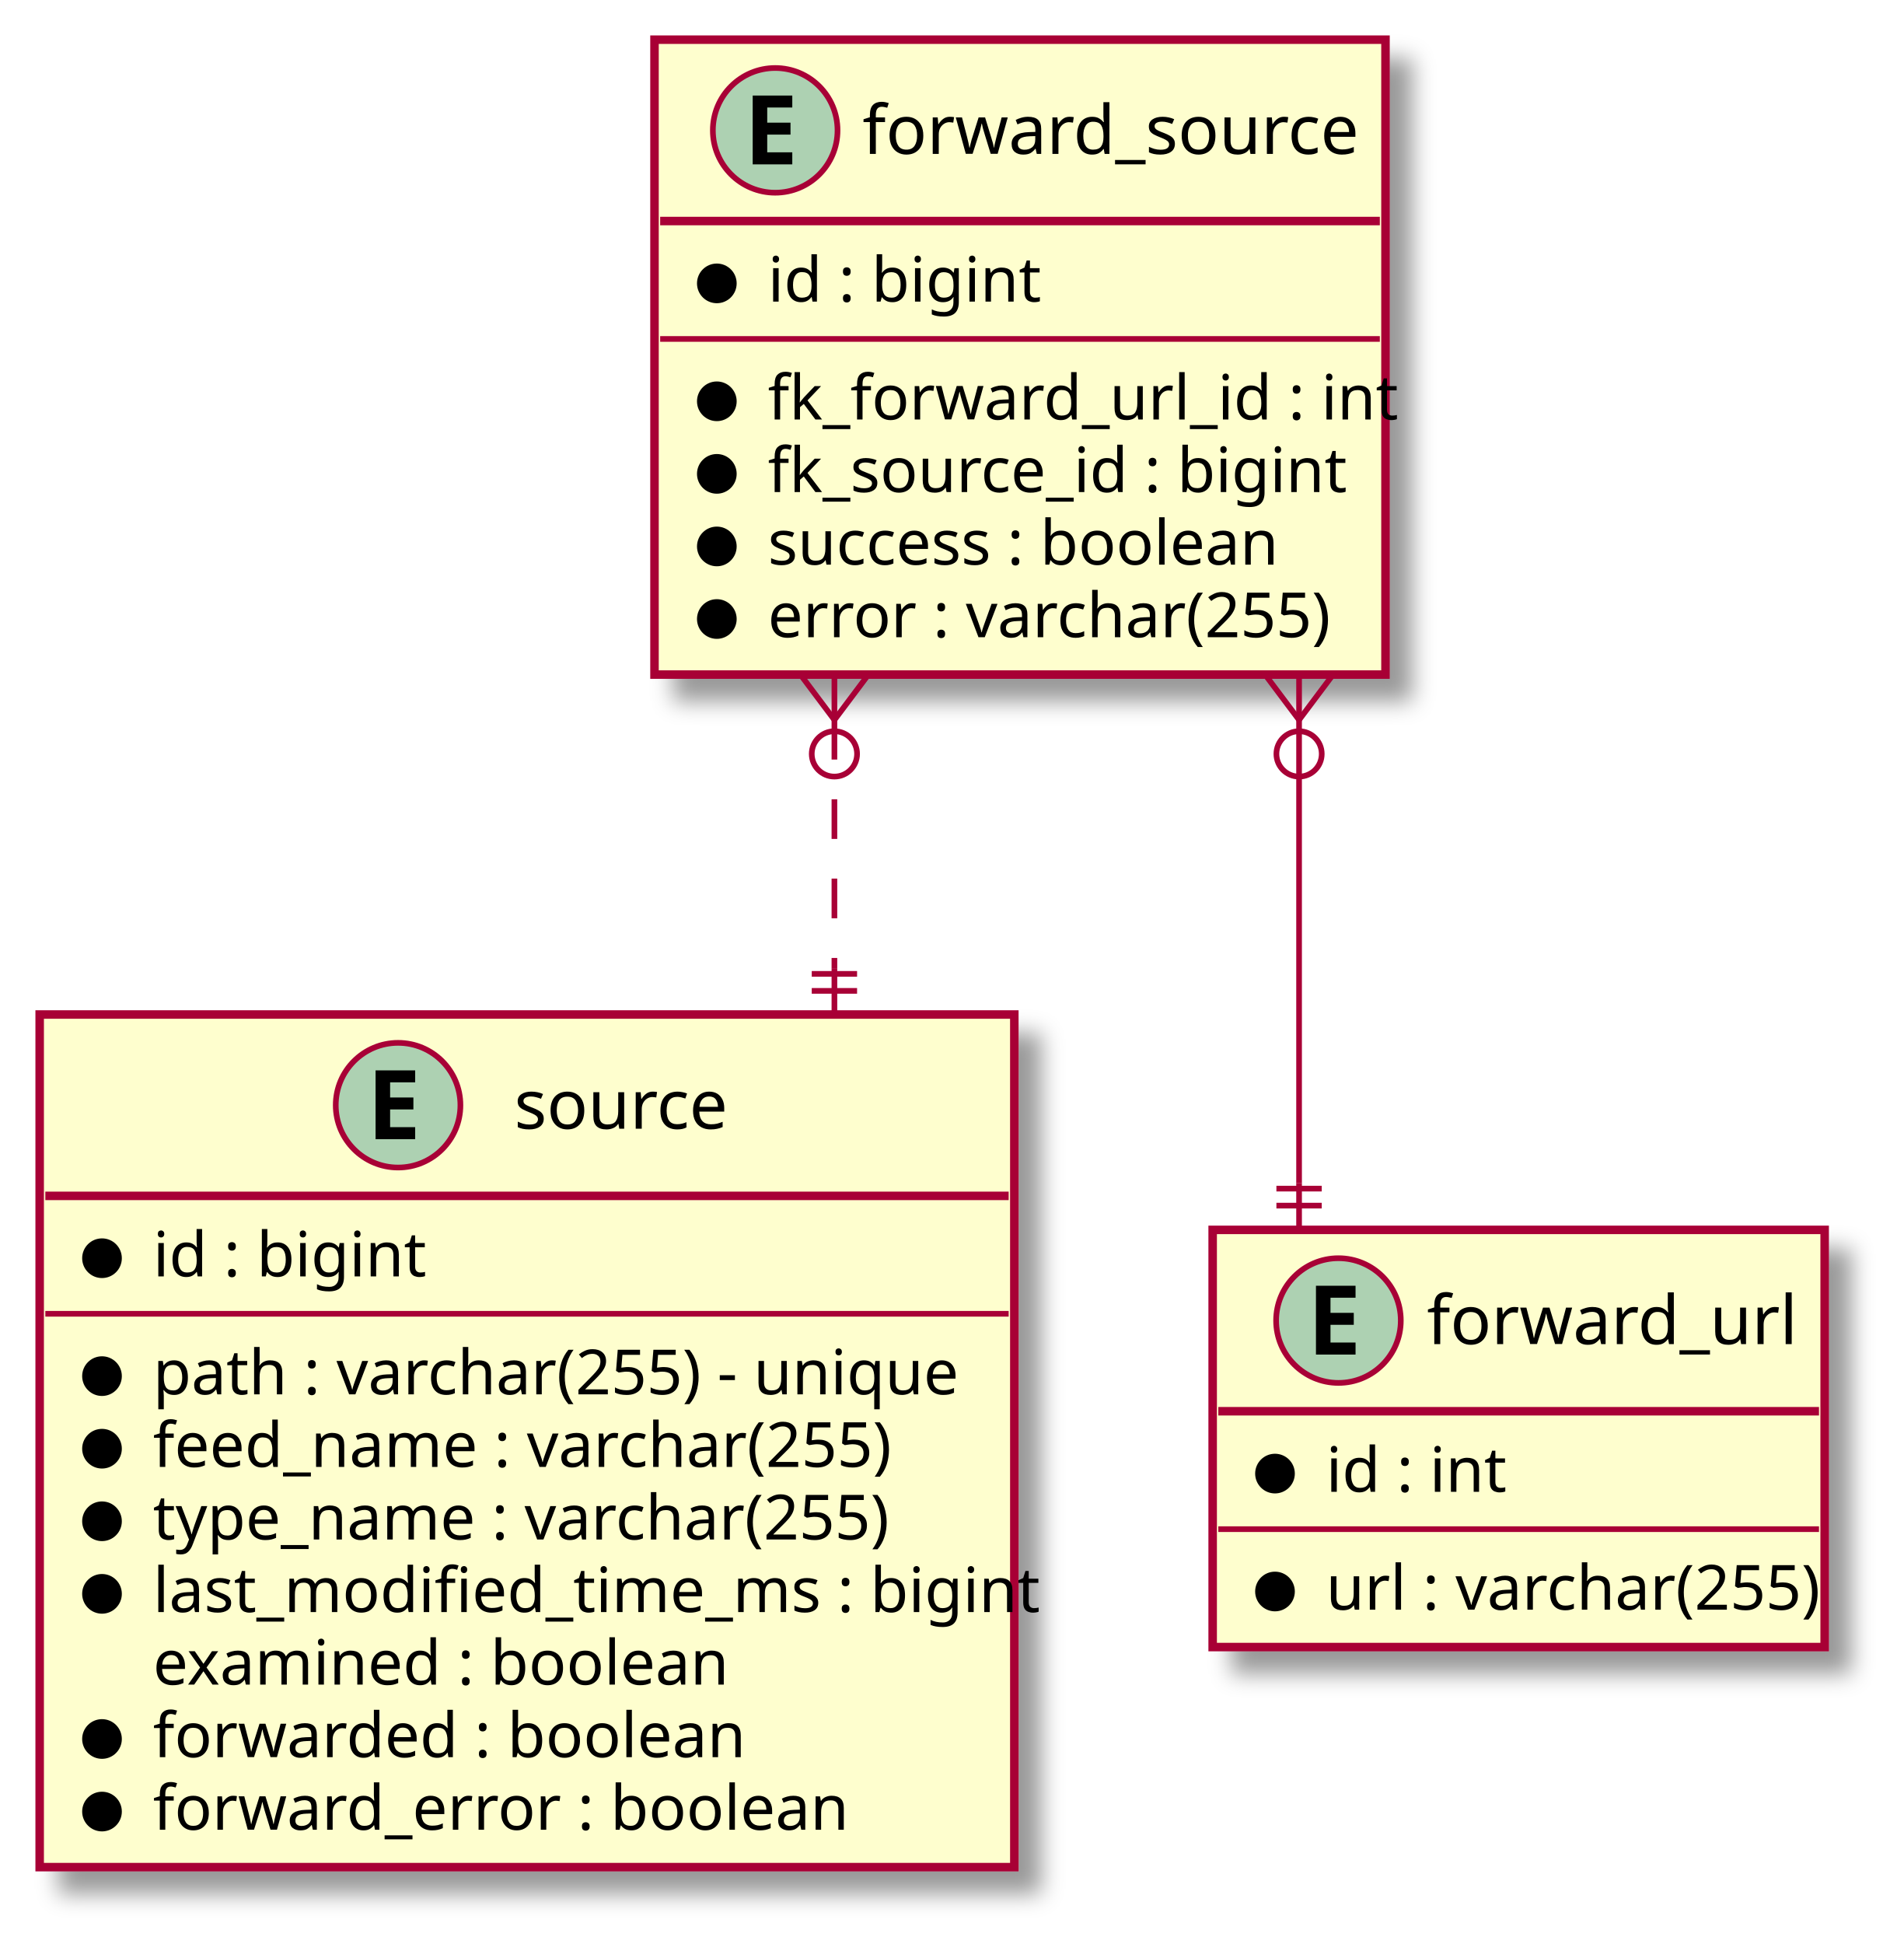
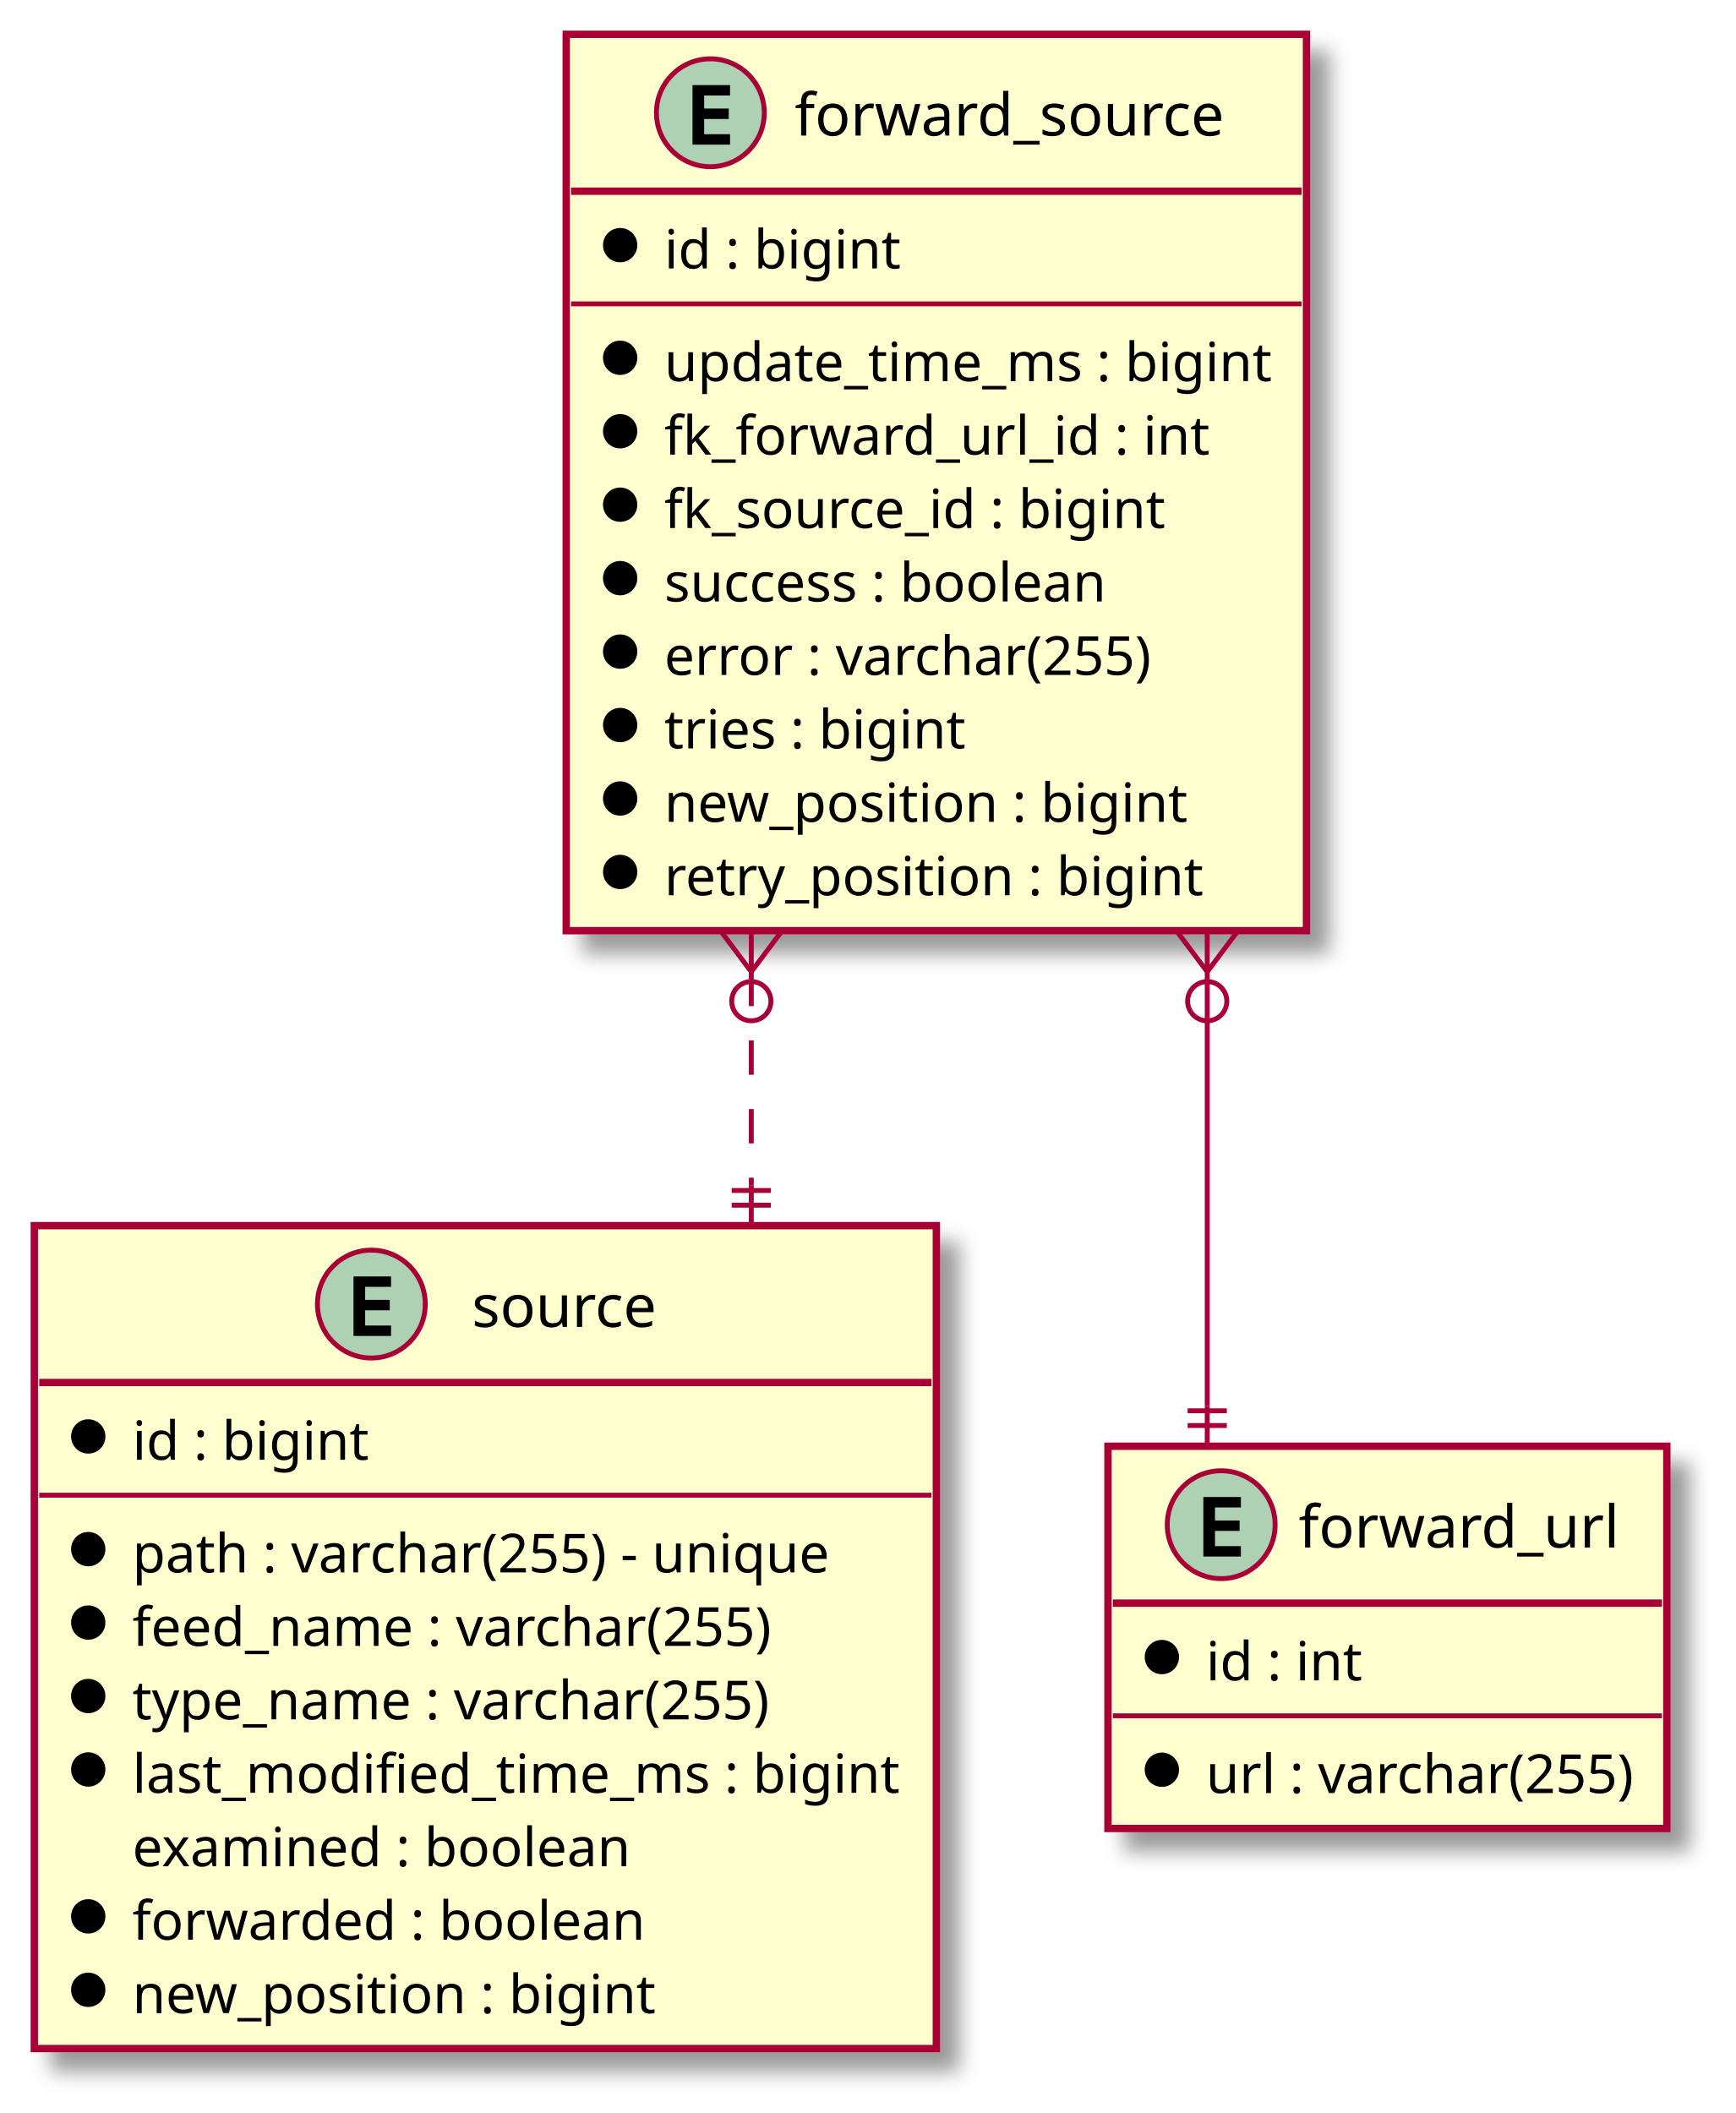
- <svg xmlns="http://www.w3.org/2000/svg" contentScriptType="application/ecmascript" contentStyleType="text/css" height="343px" preserveAspectRatio="none" style="width:336px;height:343px;" version="1.1" viewBox="0 0 336 343" width="336px" zoomAndPan="magnify">
+ <svg xmlns="http://www.w3.org/2000/svg" contentScriptType="application/ecmascript" contentStyleType="text/css" height="431px" preserveAspectRatio="none" style="width:354px;height:431px;background:#FFFFFF;" version="1.1" viewBox="0 0 354 431" width="354px" zoomAndPan="magnify">
  <defs>
-     <filter height="300%" id="fmyl8r3v15snx" width="300%" x="-1" y="-1">
+     <filter height="300%" id="f1abnp16vlfik5" width="300%" x="-1" y="-1">
      <feGaussianBlur result="blurOut" stdDeviation="2.0" />
      <feColorMatrix in="blurOut" result="blurOut2" type="matrix" values="0 0 0 0 0 0 0 0 0 0 0 0 0 0 0 0 0 0 .4 0" />
      <feOffset dx="4.0" dy="4.0" in="blurOut2" result="blurOut3" />
      <feBlend in="SourceGraphic" in2="blurOut3" mode="normal" />
    </filter>
  </defs>
  <g>
-     <rect codeLine="5" fill="#FEFECE" filter="url(#fmyl8r3v15snx)" height="150.438" id="source" style="stroke:#A80036;stroke-width:1.5;" width="172" x="7" y="179" />
-     <ellipse cx="70.25" cy="195" fill="#ADD1B2" rx="11" ry="11" style="stroke:#A80036;stroke-width:1.0;" />
-     <path d="M73.266,201 L66.281,201 L66.281,188.859 L73.266,188.859 L73.266,190.969 L68.844,190.969 L68.844,193.641 L72.953,193.641 L72.953,195.75 L68.844,195.75 L68.844,198.875 L73.266,198.875 L73.266,201 Z " fill="#000000" />
-     <text fill="#000000" font-family="sans-serif" font-size="12" lengthAdjust="spacing" textLength="37" x="90.75" y="199.154">source</text>
-     <line style="stroke:#A80036;stroke-width:1.5;" x1="8" x2="178" y1="211" y2="211" />
-     <ellipse cx="18" cy="222" fill="#000000" rx="3" ry="3" style="stroke:#000000;stroke-width:1.0;" />
-     <text fill="#000000" font-family="sans-serif" font-size="11" lengthAdjust="spacing" textLength="43" x="27" y="225.21">id : bigint</text>
-     <line style="stroke:#A80036;stroke-width:1.0;" x1="8" x2="178" y1="231.805" y2="231.805" />
-     <ellipse cx="18" cy="242.805" fill="#000000" rx="3" ry="3" style="stroke:#000000;stroke-width:1.0;" />
-     <text fill="#000000" font-family="sans-serif" font-size="11" lengthAdjust="spacing" textLength="134" x="27" y="246.015">path : varchar(255) - unique</text>
-     <ellipse cx="18" cy="255.609" fill="#000000" rx="3" ry="3" style="stroke:#000000;stroke-width:1.0;" />
-     <text fill="#000000" font-family="sans-serif" font-size="11" lengthAdjust="spacing" textLength="125" x="27" y="258.82">feed_name : varchar(255)</text>
-     <ellipse cx="18" cy="268.414" fill="#000000" rx="3" ry="3" style="stroke:#000000;stroke-width:1.0;" />
-     <text fill="#000000" font-family="sans-serif" font-size="11" lengthAdjust="spacing" textLength="125" x="27" y="271.625">type_name : varchar(255)</text>
-     <ellipse cx="18" cy="281.219" fill="#000000" rx="3" ry="3" style="stroke:#000000;stroke-width:1.0;" />
-     <text fill="#000000" font-family="sans-serif" font-size="11" lengthAdjust="spacing" textLength="146" x="27" y="284.429">last_modified_time_ms : bigint</text>
-     <text fill="#000000" font-family="sans-serif" font-size="11" lengthAdjust="spacing" textLength="95" x="27" y="297.234">examined : boolean</text>
-     <ellipse cx="18" cy="306.828" fill="#000000" rx="3" ry="3" style="stroke:#000000;stroke-width:1.0;" />
-     <text fill="#000000" font-family="sans-serif" font-size="11" lengthAdjust="spacing" textLength="97" x="27" y="310.039">forwarded : boolean</text>
-     <ellipse cx="18" cy="319.633" fill="#000000" rx="3" ry="3" style="stroke:#000000;stroke-width:1.0;" />
-     <text fill="#000000" font-family="sans-serif" font-size="11" lengthAdjust="spacing" textLength="114" x="27" y="322.843">forward_error : boolean</text>
-     <rect codeLine="17" fill="#FEFECE" filter="url(#fmyl8r3v15snx)" height="73.609" id="forward_url" style="stroke:#A80036;stroke-width:1.5;" width="108" x="214" y="217" />
-     <ellipse cx="236.2" cy="233" fill="#ADD1B2" rx="11" ry="11" style="stroke:#A80036;stroke-width:1.0;" />
-     <path d="M239.216,239 L232.231,239 L232.231,226.859 L239.216,226.859 L239.216,228.969 L234.794,228.969 L234.794,231.641 L238.903,231.641 L238.903,233.75 L234.794,233.75 L234.794,236.875 L239.216,236.875 L239.216,239 Z " fill="#000000" />
-     <text fill="#000000" font-family="sans-serif" font-size="12" lengthAdjust="spacing" textLength="60" x="251.8" y="237.154">forward_url</text>
-     <line style="stroke:#A80036;stroke-width:1.5;" x1="215" x2="321" y1="249" y2="249" />
-     <ellipse cx="225" cy="260" fill="#000000" rx="3" ry="3" style="stroke:#000000;stroke-width:1.0;" />
-     <text fill="#000000" font-family="sans-serif" font-size="11" lengthAdjust="spacing" textLength="29" x="234" y="263.21">id : int</text>
-     <line style="stroke:#A80036;stroke-width:1.0;" x1="215" x2="321" y1="269.805" y2="269.805" />
-     <ellipse cx="225" cy="280.805" fill="#000000" rx="3" ry="3" style="stroke:#000000;stroke-width:1.0;" />
-     <text fill="#000000" font-family="sans-serif" font-size="11" lengthAdjust="spacing" textLength="82" x="234" y="284.015">url : varchar(255)</text>
-     <rect codeLine="23" fill="#FEFECE" filter="url(#fmyl8r3v15snx)" height="112.023" id="forward_source" style="stroke:#A80036;stroke-width:1.5;" width="129" x="115.5" y="7" />
-     <ellipse cx="136.8" cy="23" fill="#ADD1B2" rx="11" ry="11" style="stroke:#A80036;stroke-width:1.0;" />
-     <path d="M139.816,29 L132.831,29 L132.831,16.859 L139.816,16.859 L139.816,18.969 L135.394,18.969 L135.394,21.641 L139.503,21.641 L139.503,23.75 L135.394,23.75 L135.394,26.875 L139.816,26.875 L139.816,29 Z " fill="#000000" />
-     <text fill="#000000" font-family="sans-serif" font-size="12" lengthAdjust="spacing" textLength="83" x="152.2" y="27.154">forward_source</text>
-     <line style="stroke:#A80036;stroke-width:1.5;" x1="116.5" x2="243.5" y1="39" y2="39" />
+     <rect codeLine="5" fill="#FEFECE" filter="url(#f1abnp16vlfik5)" height="167.855" id="source" style="stroke:#A80036;stroke-width:1.5;" width="184" x="7" y="250" />
+     <ellipse cx="75.75" cy="266" fill="#ADD1B2" rx="11" ry="11" style="stroke:#A80036;stroke-width:1.0;" />
+     <path d="M72.109,272.5 L72.109,260.359 L79.766,260.359 L79.766,262.484 L74.484,262.484 L74.484,265.141 L79.5,265.141 L79.5,267.266 L74.484,267.266 L74.484,270.375 L79.766,270.375 L79.766,272.5 L72.109,272.5 Z " fill="#000000" />
+     <text fill="#000000" font-family="sans-serif" font-size="12" lengthAdjust="spacing" textLength="38" x="96.25" y="270.656">source</text>
+     <line style="stroke:#A80036;stroke-width:1.5;" x1="8" x2="190" y1="282" y2="282" />
+     <ellipse cx="18" cy="293" fill="#000000" rx="3" ry="3" style="stroke:#000000;stroke-width:1.0;" />
+     <text fill="#000000" font-family="sans-serif" font-size="11" lengthAdjust="spacing" textLength="50" x="27" y="297.759">id : bigint</text>
+     <line style="stroke:#A80036;stroke-width:1.0;" x1="8" x2="190" y1="304.982" y2="304.982" />
+     <ellipse cx="18" cy="315.982" fill="#000000" rx="3" ry="3" style="stroke:#000000;stroke-width:1.0;" />
+     <text fill="#000000" font-family="sans-serif" font-size="11" lengthAdjust="spacing" textLength="144" x="27" y="320.741">path : varchar(255) - unique</text>
+     <ellipse cx="18" cy="330.964" fill="#000000" rx="3" ry="3" style="stroke:#000000;stroke-width:1.0;" />
+     <text fill="#000000" font-family="sans-serif" font-size="11" lengthAdjust="spacing" textLength="130" x="27" y="335.723">feed_name : varchar(255)</text>
+     <ellipse cx="18" cy="345.946" fill="#000000" rx="3" ry="3" style="stroke:#000000;stroke-width:1.0;" />
+     <text fill="#000000" font-family="sans-serif" font-size="11" lengthAdjust="spacing" textLength="130" x="27" y="350.705">type_name : varchar(255)</text>
+     <ellipse cx="18" cy="360.928" fill="#000000" rx="3" ry="3" style="stroke:#000000;stroke-width:1.0;" />
+     <text fill="#000000" font-family="sans-serif" font-size="11" lengthAdjust="spacing" textLength="158" x="27" y="365.687">last_modified_time_ms : bigint</text>
+     <text fill="#000000" font-family="sans-serif" font-size="11" lengthAdjust="spacing" textLength="103" x="27" y="380.668">examined : boolean</text>
+     <ellipse cx="18" cy="390.891" fill="#000000" rx="3" ry="3" style="stroke:#000000;stroke-width:1.0;" />
+     <text fill="#000000" font-family="sans-serif" font-size="11" lengthAdjust="spacing" textLength="108" x="27" y="395.65">forwarded : boolean</text>
+     <ellipse cx="18" cy="405.873" fill="#000000" rx="3" ry="3" style="stroke:#000000;stroke-width:1.0;" />
+     <text fill="#000000" font-family="sans-serif" font-size="11" lengthAdjust="spacing" textLength="110" x="27" y="410.632">new_position : bigint</text>
+     <rect codeLine="17" fill="#FEFECE" filter="url(#f1abnp16vlfik5)" height="77.964" id="forward_url" style="stroke:#A80036;stroke-width:1.5;" width="114" x="226" y="295" />
+     <ellipse cx="249.1" cy="311" fill="#ADD1B2" rx="11" ry="11" style="stroke:#A80036;stroke-width:1.0;" />
+     <path d="M245.459,317.5 L245.459,305.359 L253.116,305.359 L253.116,307.484 L247.834,307.484 L247.834,310.141 L252.85,310.141 L252.85,312.266 L247.834,312.266 L247.834,315.375 L253.116,315.375 L253.116,317.5 L245.459,317.5 Z " fill="#000000" />
+     <text fill="#000000" font-family="sans-serif" font-size="12" lengthAdjust="spacing" textLength="64" x="264.9" y="315.656">forward_url</text>
+     <line style="stroke:#A80036;stroke-width:1.5;" x1="227" x2="339" y1="327" y2="327" />
+     <ellipse cx="237" cy="338" fill="#000000" rx="3" ry="3" style="stroke:#000000;stroke-width:1.0;" />
+     <text fill="#000000" font-family="sans-serif" font-size="11" lengthAdjust="spacing" textLength="33" x="246" y="342.759">id : int</text>
+     <line style="stroke:#A80036;stroke-width:1.0;" x1="227" x2="339" y1="349.982" y2="349.982" />
+     <ellipse cx="237" cy="360.982" fill="#000000" rx="3" ry="3" style="stroke:#000000;stroke-width:1.0;" />
+     <text fill="#000000" font-family="sans-serif" font-size="11" lengthAdjust="spacing" textLength="88" x="246" y="365.741">url : varchar(255)</text>
+     <rect codeLine="23" fill="#FEFECE" filter="url(#f1abnp16vlfik5)" height="182.837" id="forward_source" style="stroke:#A80036;stroke-width:1.5;" width="151" x="115.5" y="7" />
+     <ellipse cx="144.9" cy="23" fill="#ADD1B2" rx="11" ry="11" style="stroke:#A80036;stroke-width:1.0;" />
+     <path d="M141.259,29.5 L141.259,17.359 L148.916,17.359 L148.916,19.484 L143.634,19.484 L143.634,22.141 L148.65,22.141 L148.65,24.266 L143.634,24.266 L143.634,27.375 L148.916,27.375 L148.916,29.5 L141.259,29.5 Z " fill="#000000" />
+     <text fill="#000000" font-family="sans-serif" font-size="12" lengthAdjust="spacing" textLength="87" x="162.1" y="27.656">forward_source</text>
+     <line style="stroke:#A80036;stroke-width:1.5;" x1="116.5" x2="265.5" y1="39" y2="39" />
    <ellipse cx="126.5" cy="50" fill="#000000" rx="3" ry="3" style="stroke:#000000;stroke-width:1.0;" />
-     <text fill="#000000" font-family="sans-serif" font-size="11" lengthAdjust="spacing" textLength="43" x="135.5" y="53.21">id : bigint</text>
-     <line style="stroke:#A80036;stroke-width:1.0;" x1="116.5" x2="243.5" y1="59.805" y2="59.805" />
-     <ellipse cx="126.5" cy="70.805" fill="#000000" rx="3" ry="3" style="stroke:#000000;stroke-width:1.0;" />
-     <text fill="#000000" font-family="sans-serif" font-size="11" lengthAdjust="spacing" textLength="103" x="135.5" y="74.015">fk_forward_url_id : int</text>
-     <ellipse cx="126.5" cy="83.609" fill="#000000" rx="3" ry="3" style="stroke:#000000;stroke-width:1.0;" />
-     <text fill="#000000" font-family="sans-serif" font-size="11" lengthAdjust="spacing" textLength="94" x="135.5" y="86.82">fk_source_id : bigint</text>
-     <ellipse cx="126.5" cy="96.414" fill="#000000" rx="3" ry="3" style="stroke:#000000;stroke-width:1.0;" />
-     <text fill="#000000" font-family="sans-serif" font-size="11" lengthAdjust="spacing" textLength="84" x="135.5" y="99.624">success : boolean</text>
-     <ellipse cx="126.5" cy="109.219" fill="#000000" rx="3" ry="3" style="stroke:#000000;stroke-width:1.0;" />
-     <text fill="#000000" font-family="sans-serif" font-size="11" lengthAdjust="spacing" textLength="94" x="135.5" y="112.429">error : varchar(255)</text>
-     <path codeLine="32" d="M229.25,127.02 C229.25,127.02 229.25,208.72 229.25,208.72 " fill="none" id="forward_source-forward_url" style="stroke:#A80036;stroke-width:1.0;" />
-     <line style="stroke:#A80036;stroke-width:1.0;" x1="233.25" x2="225.25" y1="212.72" y2="212.72" />
-     <line style="stroke:#A80036;stroke-width:1.0;" x1="233.25" x2="225.25" y1="209.72" y2="209.72" />
-     <line style="stroke:#A80036;stroke-width:1.0;" x1="229.25" x2="229.25" y1="208.72" y2="216.72" />
-     <line style="stroke:#A80036;stroke-width:1.0;" x1="229.25" x2="223.25" y1="127.02" y2="119.02" />
-     <line style="stroke:#A80036;stroke-width:1.0;" x1="229.25" x2="235.25" y1="127.02" y2="119.02" />
-     <line style="stroke:#A80036;stroke-width:1.0;" x1="229.25" x2="229.25" y1="127.02" y2="119.02" />
-     <ellipse cx="229.25" cy="133.02" rx="4" ry="4" style="stroke:#A80036;stroke-width:1.0;fill:none;" />
-     <path codeLine="33" d="M147.25,127.02 C147.25,127.02 147.25,170.83 147.25,170.83 " fill="none" id="forward_source-source" style="stroke:#A80036;stroke-width:1.0;stroke-dasharray:7.0,7.0;" />
-     <line style="stroke:#A80036;stroke-width:1.0;" x1="151.25" x2="143.25" y1="174.83" y2="174.83" />
-     <line style="stroke:#A80036;stroke-width:1.0;" x1="151.25" x2="143.25" y1="171.83" y2="171.83" />
-     <line style="stroke:#A80036;stroke-width:1.0;" x1="147.25" x2="147.25" y1="170.83" y2="178.83" />
-     <line style="stroke:#A80036;stroke-width:1.0;" x1="147.25" x2="141.25" y1="127.02" y2="119.02" />
-     <line style="stroke:#A80036;stroke-width:1.0;" x1="147.25" x2="153.25" y1="127.02" y2="119.02" />
-     <line style="stroke:#A80036;stroke-width:1.0;" x1="147.25" x2="147.25" y1="127.02" y2="119.02" />
-     <ellipse cx="147.25" cy="133.02" rx="4" ry="4" style="stroke:#A80036;stroke-width:1.0;fill:none;" />
+     <text fill="#000000" font-family="sans-serif" font-size="11" lengthAdjust="spacing" textLength="50" x="135.5" y="54.759">id : bigint</text>
+     <line style="stroke:#A80036;stroke-width:1.0;" x1="116.5" x2="265.5" y1="61.982" y2="61.982" />
+     <ellipse cx="126.5" cy="72.982" fill="#000000" rx="3" ry="3" style="stroke:#000000;stroke-width:1.0;" />
+     <text fill="#000000" font-family="sans-serif" font-size="11" lengthAdjust="spacing" textLength="125" x="135.5" y="77.741">update_time_ms : bigint</text>
+     <ellipse cx="126.5" cy="87.964" fill="#000000" rx="3" ry="3" style="stroke:#000000;stroke-width:1.0;" />
+     <text fill="#000000" font-family="sans-serif" font-size="11" lengthAdjust="spacing" textLength="116" x="135.5" y="92.723">fk_forward_url_id : int</text>
+     <ellipse cx="126.5" cy="102.946" fill="#000000" rx="3" ry="3" style="stroke:#000000;stroke-width:1.0;" />
+     <text fill="#000000" font-family="sans-serif" font-size="11" lengthAdjust="spacing" textLength="105" x="135.5" y="107.705">fk_source_id : bigint</text>
+     <ellipse cx="126.5" cy="117.928" fill="#000000" rx="3" ry="3" style="stroke:#000000;stroke-width:1.0;" />
+     <text fill="#000000" font-family="sans-serif" font-size="11" lengthAdjust="spacing" textLength="90" x="135.5" y="122.686">success : boolean</text>
+     <ellipse cx="126.5" cy="132.909" fill="#000000" rx="3" ry="3" style="stroke:#000000;stroke-width:1.0;" />
+     <text fill="#000000" font-family="sans-serif" font-size="11" lengthAdjust="spacing" textLength="101" x="135.5" y="137.668">error : varchar(255)</text>
+     <ellipse cx="126.5" cy="147.891" fill="#000000" rx="3" ry="3" style="stroke:#000000;stroke-width:1.0;" />
+     <text fill="#000000" font-family="sans-serif" font-size="11" lengthAdjust="spacing" textLength="63" x="135.5" y="152.65">tries : bigint</text>
+     <ellipse cx="126.5" cy="162.873" fill="#000000" rx="3" ry="3" style="stroke:#000000;stroke-width:1.0;" />
+     <text fill="#000000" font-family="sans-serif" font-size="11" lengthAdjust="spacing" textLength="110" x="135.5" y="167.632">new_position : bigint</text>
+     <ellipse cx="126.5" cy="177.855" fill="#000000" rx="3" ry="3" style="stroke:#000000;stroke-width:1.0;" />
+     <text fill="#000000" font-family="sans-serif" font-size="11" lengthAdjust="spacing" textLength="114" x="135.5" y="182.614">retry_position : bigint</text>
+     <path codeLine="36" d="M246.25,198.22 C246.25,198.22 246.25,286.77 246.25,286.77 " fill="none" id="forward_source-forward_url" style="stroke:#A80036;stroke-width:1.0;" />
+     <line style="stroke:#A80036;stroke-width:1.0;" x1="250.25" x2="242.25" y1="290.77" y2="290.77" />
+     <line style="stroke:#A80036;stroke-width:1.0;" x1="250.25" x2="242.25" y1="287.77" y2="287.77" />
+     <line style="stroke:#A80036;stroke-width:1.0;" x1="246.25" x2="246.25" y1="286.77" y2="294.77" />
+     <line style="stroke:#A80036;stroke-width:1.0;" x1="246.25" x2="240.25" y1="198.22" y2="190.22" />
+     <line style="stroke:#A80036;stroke-width:1.0;" x1="246.25" x2="252.25" y1="198.22" y2="190.22" />
+     <line style="stroke:#A80036;stroke-width:1.0;" x1="246.25" x2="246.25" y1="198.22" y2="190.22" />
+     <ellipse cx="246.25" cy="204.22" rx="4" ry="4" style="stroke:#A80036;stroke-width:1.0;fill:none;" />
+     <path codeLine="37" d="M153.25,198.22 C153.25,198.22 153.25,241.83 153.25,241.83 " fill="none" id="forward_source-source" style="stroke:#A80036;stroke-width:1.0;stroke-dasharray:7.0,7.0;" />
+     <line style="stroke:#A80036;stroke-width:1.0;" x1="157.25" x2="149.25" y1="245.83" y2="245.83" />
+     <line style="stroke:#A80036;stroke-width:1.0;" x1="157.25" x2="149.25" y1="242.83" y2="242.83" />
+     <line style="stroke:#A80036;stroke-width:1.0;" x1="153.25" x2="153.25" y1="241.83" y2="249.83" />
+     <line style="stroke:#A80036;stroke-width:1.0;" x1="153.25" x2="147.25" y1="198.22" y2="190.22" />
+     <line style="stroke:#A80036;stroke-width:1.0;" x1="153.25" x2="159.25" y1="198.22" y2="190.22" />
+     <line style="stroke:#A80036;stroke-width:1.0;" x1="153.25" x2="153.25" y1="198.22" y2="190.22" />
+     <ellipse cx="153.25" cy="204.22" rx="4" ry="4" style="stroke:#A80036;stroke-width:1.0;fill:none;" />
  </g>
</svg>
